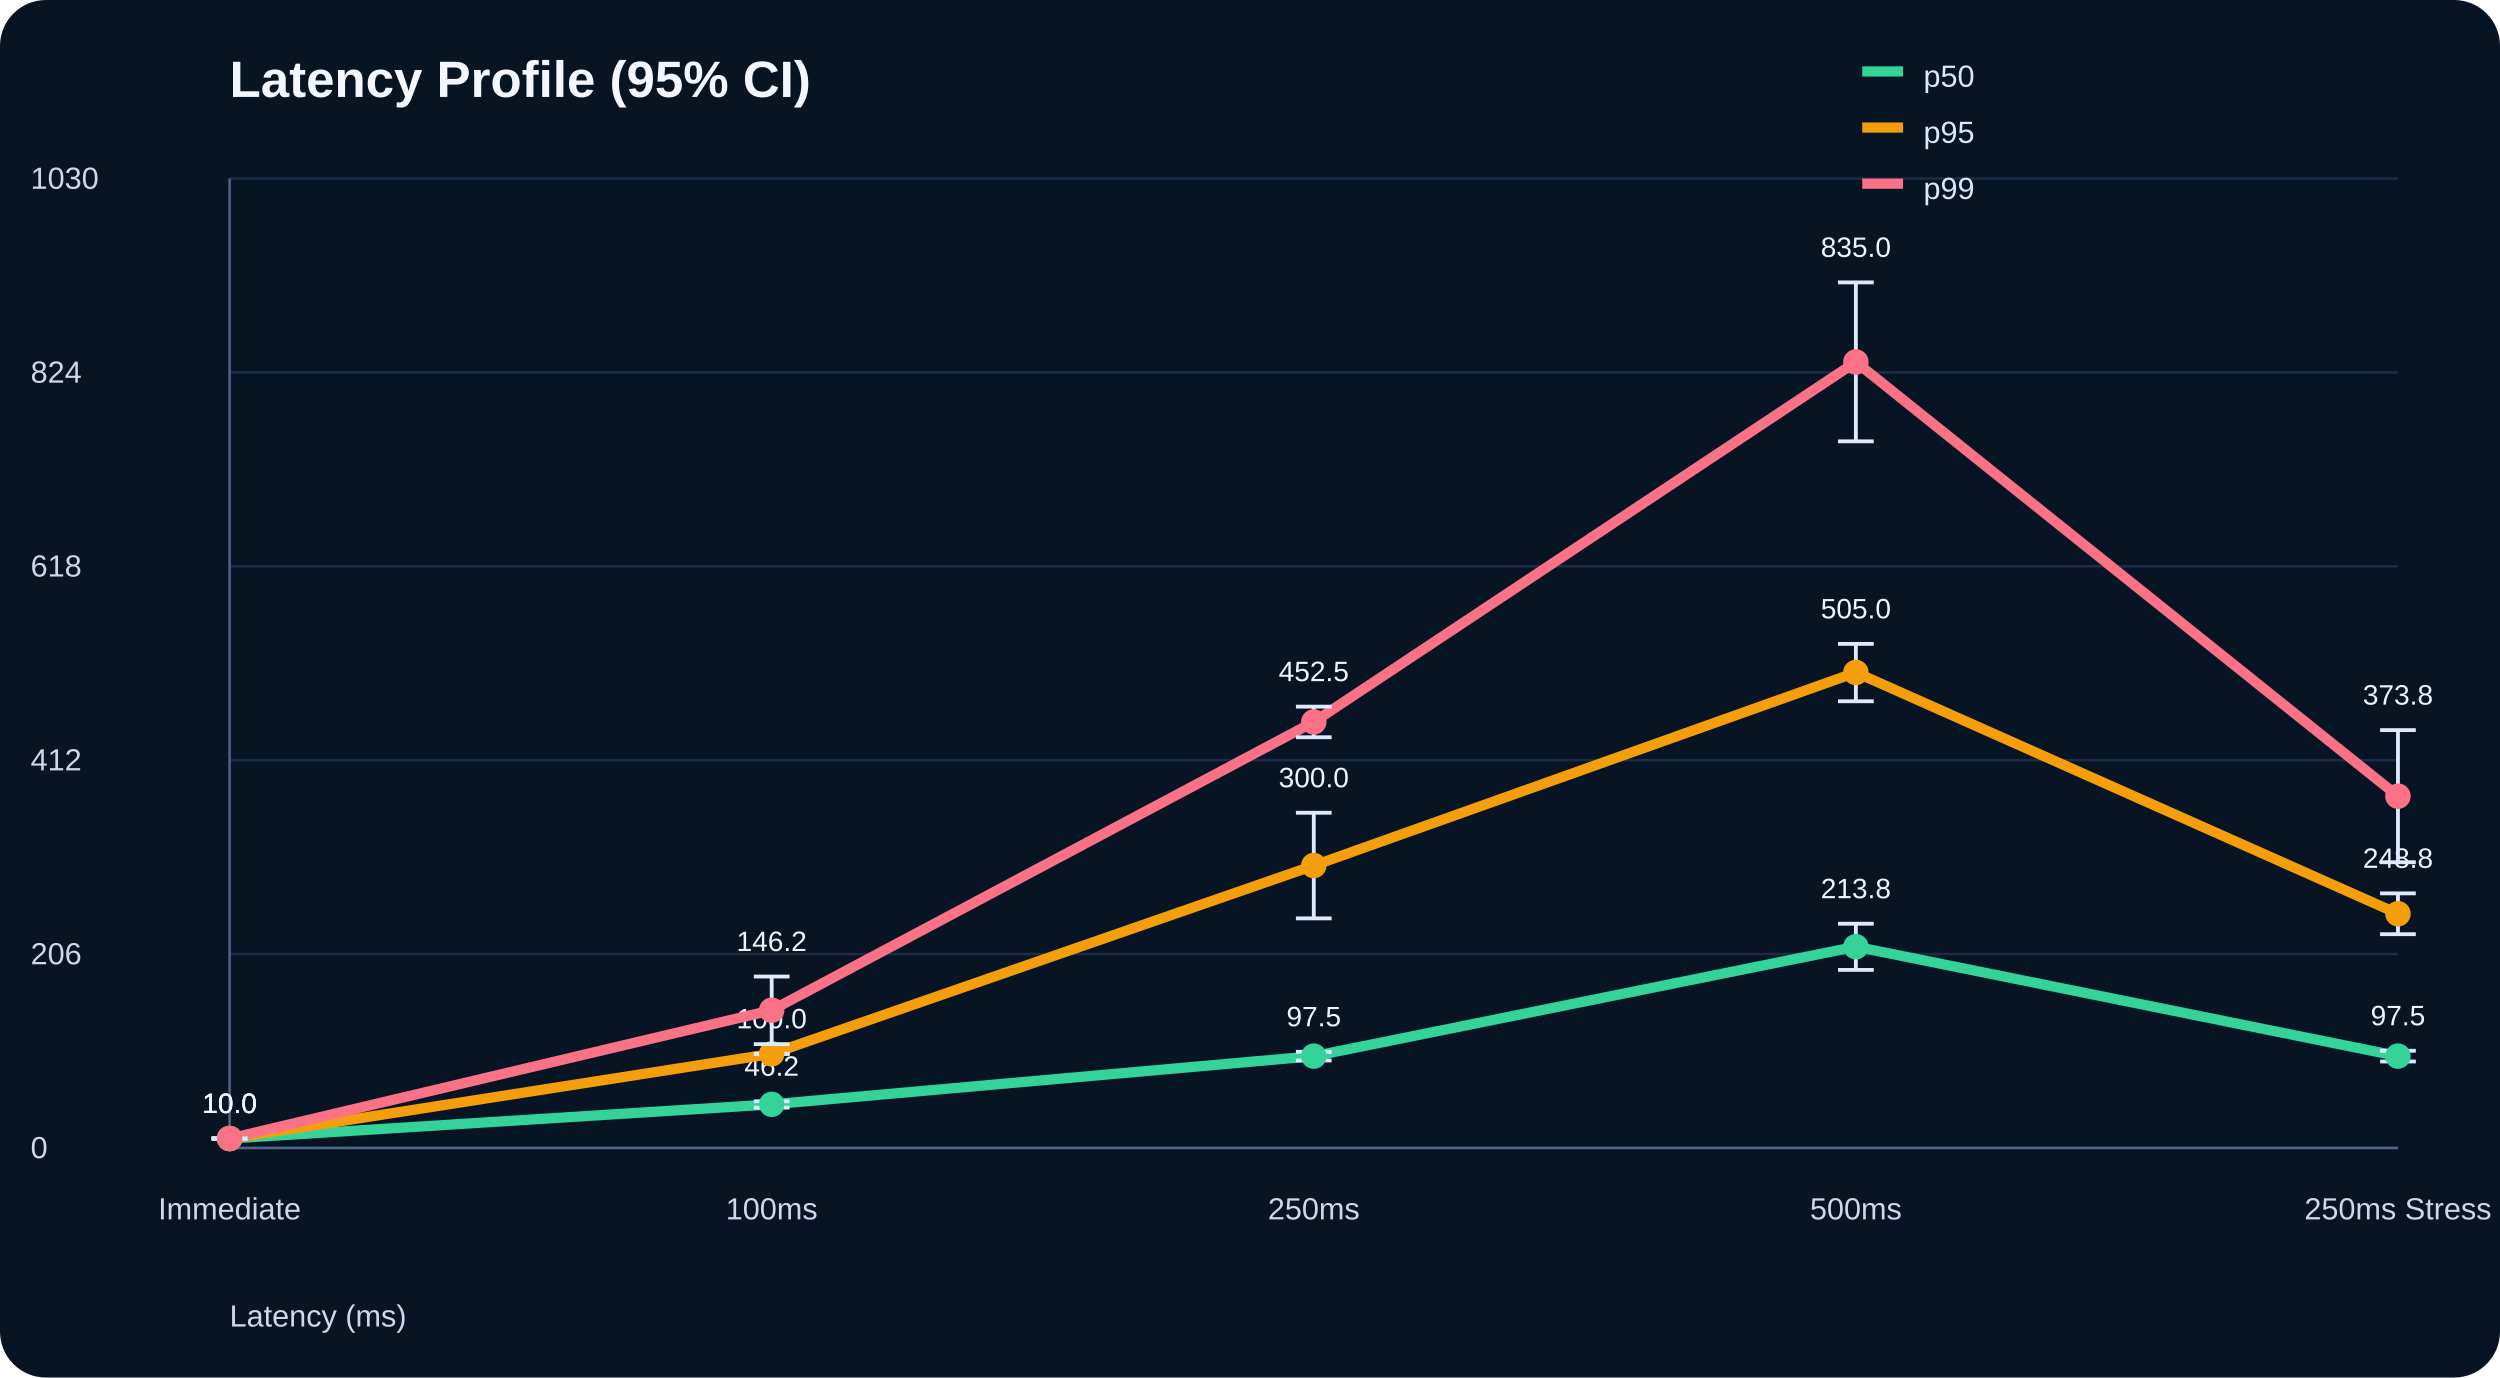
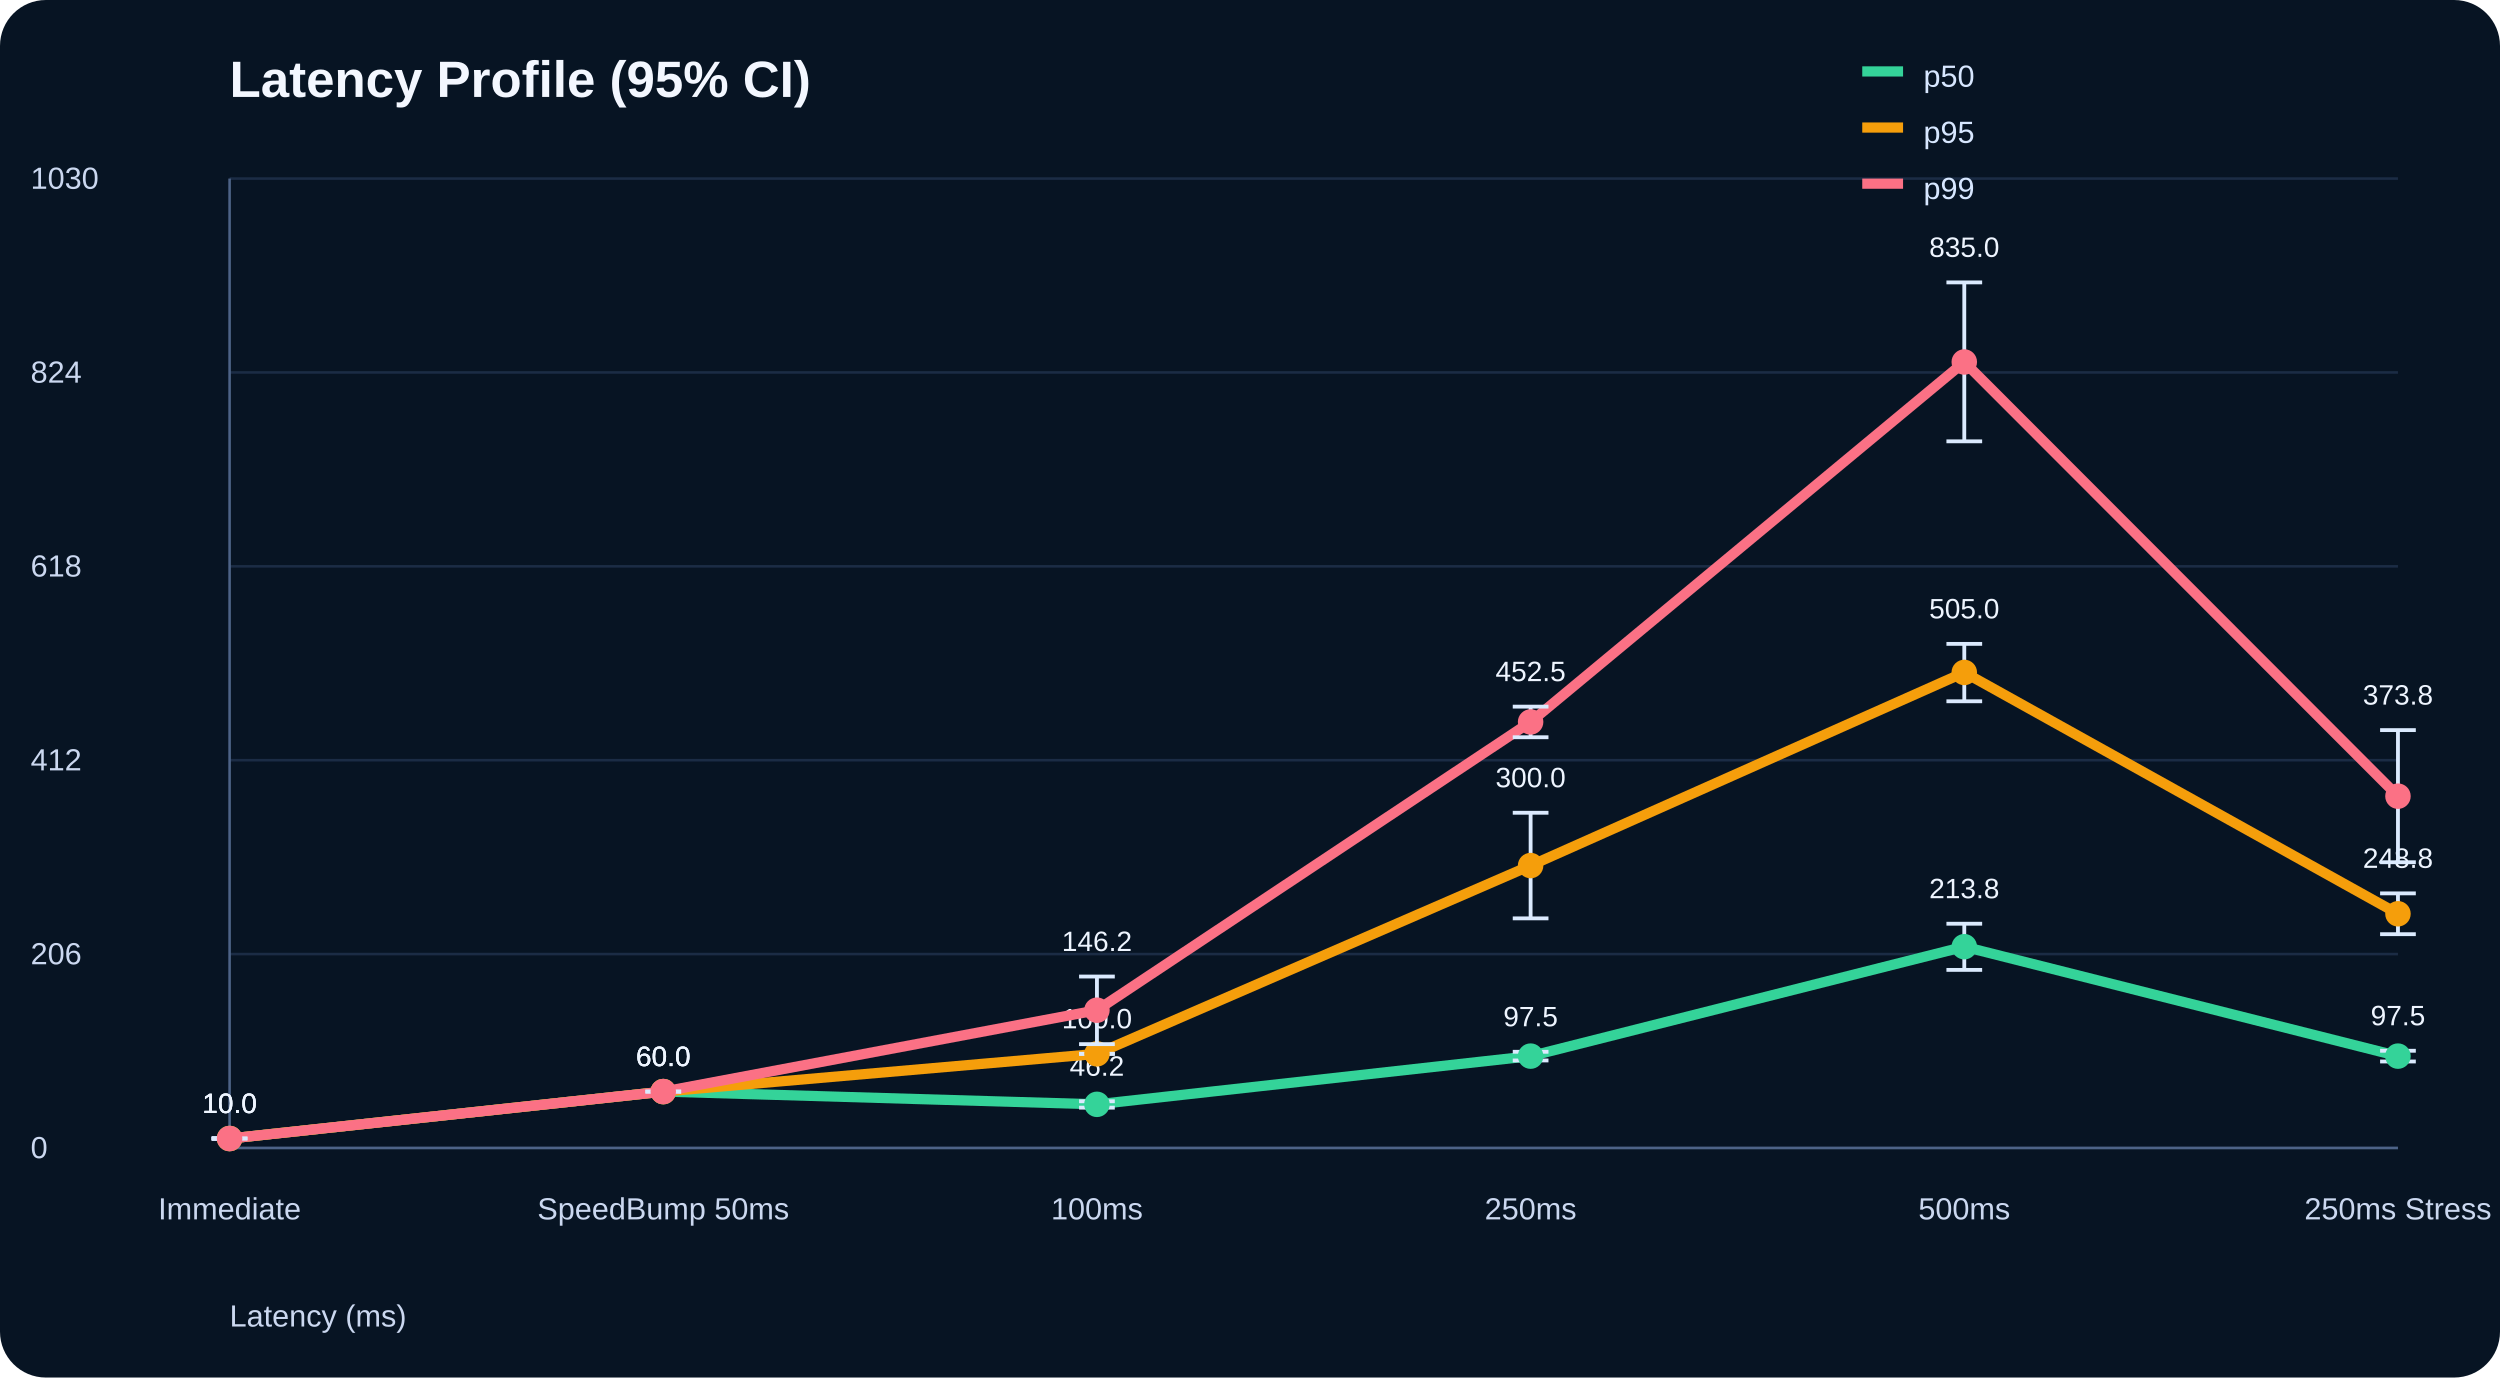
<svg xmlns="http://www.w3.org/2000/svg" width="980" height="540" viewBox="0 0 980 540" role="img">
  <style>.title{font:700 20px Arial; fill:#f3f7ff;}.label{font:12px Arial; fill:#cbd8f0;}.value{font:11px Arial; fill:#eef5ff;}.axis{stroke:#4d6387; stroke-width:1;}.grid{stroke:#20324d; stroke-width:1; opacity:.8;}.legend{font:12px Arial; fill:#d7e7ff;}.bg{fill:#071423;}.err{stroke:#dbeafe; stroke-width:1.5;}</style>
  <rect class="bg" x="0" y="0" width="980" height="540" rx="18" />
  <text class="title" x="90" y="38">Latency Profile (95% CI)</text>
  <text class="label" x="90" y="520">Latency (ms)</text>
  <line class="grid" x1="90" y1="70.0" x2="940" y2="70.0" />
  <text class="label" x="12" y="74.0">1030</text>
  <line class="grid" x1="90" y1="146.0" x2="940" y2="146.0" />
  <text class="label" x="12" y="150.0">824</text>
  <line class="grid" x1="90" y1="222.0" x2="940" y2="222.0" />
  <text class="label" x="12" y="226.0">618</text>
  <line class="grid" x1="90" y1="298.0" x2="940" y2="298.0" />
  <text class="label" x="12" y="302.0">412</text>
  <line class="grid" x1="90" y1="374.0" x2="940" y2="374.0" />
  <text class="label" x="12" y="378.0">206</text>
  <line class="grid" x1="90" y1="450.0" x2="940" y2="450.0" />
  <text class="label" x="12" y="454.0">0</text>
  <line class="axis" x1="90" y1="70" x2="90" y2="450" />
  <line class="axis" x1="90" y1="450" x2="940" y2="450" />
  <text class="label" x="90.0" y="478" text-anchor="middle">Immediate</text>
-   <text class="label" x="302.5" y="478" text-anchor="middle">100ms</text>
-   <text class="label" x="515.0" y="478" text-anchor="middle">250ms</text>
-   <text class="label" x="727.5" y="478" text-anchor="middle">500ms</text>
+   <text class="label" x="260.0" y="478" text-anchor="middle">SpeedBump 50ms</text>
+   <text class="label" x="430.0" y="478" text-anchor="middle">100ms</text>
+   <text class="label" x="600.0" y="478" text-anchor="middle">250ms</text>
+   <text class="label" x="770.0" y="478" text-anchor="middle">500ms</text>
  <text class="label" x="940.0" y="478" text-anchor="middle">250ms Stress</text>
-   <polyline fill="none" stroke="#34d399" stroke-width="4" points="90.0,446.3 302.5,432.9 515.0,414.0 727.5,371.1 940.0,414.0" />
+   <polyline fill="none" stroke="#34d399" stroke-width="4" points="90.0,446.3 260.0,427.9 430.0,432.9 600.0,414.0 770.0,371.1 940.0,414.0" />
  <line class="err" x1="90.0" y1="446.3" x2="90.0" y2="446.3" />
  <line class="err" x1="83.0" y1="446.3" x2="97.0" y2="446.3" />
  <line class="err" x1="83.0" y1="446.3" x2="97.0" y2="446.3" />
  <circle cx="90.0" cy="446.3" r="5" fill="#34d399" />
  <text class="value" x="90.0" y="436.3" text-anchor="middle">10.0</text>
-   <line class="err" x1="302.5" y1="431.7" x2="302.5" y2="434.2" />
-   <line class="err" x1="295.5" y1="431.7" x2="309.5" y2="431.7" />
-   <line class="err" x1="295.5" y1="434.2" x2="309.5" y2="434.2" />
-   <circle cx="302.5" cy="432.9" r="5" fill="#34d399" />
-   <text class="value" x="302.5" y="421.7" text-anchor="middle">46.2</text>
-   <line class="err" x1="515.0" y1="412.3" x2="515.0" y2="415.7" />
-   <line class="err" x1="508.0" y1="412.3" x2="522.0" y2="412.3" />
-   <line class="err" x1="508.0" y1="415.7" x2="522.0" y2="415.7" />
-   <circle cx="515.0" cy="414.0" r="5" fill="#34d399" />
-   <text class="value" x="515.0" y="402.3" text-anchor="middle">97.5</text>
-   <line class="err" x1="727.5" y1="362.1" x2="727.5" y2="380.2" />
-   <line class="err" x1="720.5" y1="362.1" x2="734.5" y2="362.1" />
-   <line class="err" x1="720.5" y1="380.2" x2="734.5" y2="380.2" />
-   <circle cx="727.5" cy="371.1" r="5" fill="#34d399" />
-   <text class="value" x="727.5" y="352.1" text-anchor="middle">213.8</text>
+   <line class="err" x1="260.0" y1="427.9" x2="260.0" y2="427.9" />
+   <line class="err" x1="253.0" y1="427.9" x2="267.0" y2="427.9" />
+   <line class="err" x1="253.0" y1="427.9" x2="267.0" y2="427.9" />
+   <circle cx="260.0" cy="427.9" r="5" fill="#34d399" />
+   <text class="value" x="260.0" y="417.9" text-anchor="middle">60.0</text>
+   <line class="err" x1="430.0" y1="431.7" x2="430.0" y2="434.2" />
+   <line class="err" x1="423.0" y1="431.7" x2="437.0" y2="431.7" />
+   <line class="err" x1="423.0" y1="434.2" x2="437.0" y2="434.2" />
+   <circle cx="430.0" cy="432.9" r="5" fill="#34d399" />
+   <text class="value" x="430.0" y="421.7" text-anchor="middle">46.2</text>
+   <line class="err" x1="600.0" y1="412.3" x2="600.0" y2="415.7" />
+   <line class="err" x1="593.0" y1="412.3" x2="607.0" y2="412.3" />
+   <line class="err" x1="593.0" y1="415.7" x2="607.0" y2="415.7" />
+   <circle cx="600.0" cy="414.0" r="5" fill="#34d399" />
+   <text class="value" x="600.0" y="402.3" text-anchor="middle">97.5</text>
+   <line class="err" x1="770.0" y1="362.1" x2="770.0" y2="380.2" />
+   <line class="err" x1="763.0" y1="362.1" x2="777.0" y2="362.1" />
+   <line class="err" x1="763.0" y1="380.2" x2="777.0" y2="380.2" />
+   <circle cx="770.0" cy="371.1" r="5" fill="#34d399" />
+   <text class="value" x="770.0" y="352.1" text-anchor="middle">213.8</text>
  <line class="err" x1="940.0" y1="411.9" x2="940.0" y2="416.1" />
  <line class="err" x1="933.0" y1="411.9" x2="947.0" y2="411.9" />
  <line class="err" x1="933.0" y1="416.1" x2="947.0" y2="416.1" />
  <circle cx="940.0" cy="414.0" r="5" fill="#34d399" />
  <text class="value" x="940.0" y="401.9" text-anchor="middle">97.5</text>
  <line x1="730" y1="28" x2="746" y2="28" stroke="#34d399" stroke-width="4" />
  <text class="legend" x="754" y="34">p50</text>
-   <polyline fill="none" stroke="#f59e0b" stroke-width="4" points="90.0,446.3 302.5,413.1 515.0,339.3 727.5,263.6 940.0,358.2" />
+   <polyline fill="none" stroke="#f59e0b" stroke-width="4" points="90.0,446.3 260.0,427.9 430.0,413.1 600.0,339.3 770.0,263.6 940.0,358.2" />
  <line class="err" x1="90.0" y1="446.3" x2="90.0" y2="446.3" />
  <line class="err" x1="83.0" y1="446.3" x2="97.0" y2="446.3" />
  <line class="err" x1="83.0" y1="446.3" x2="97.0" y2="446.3" />
  <circle cx="90.0" cy="446.3" r="5" fill="#f59e0b" />
  <text class="value" x="90.0" y="436.3" text-anchor="middle">10.0</text>
-   <line class="err" x1="302.5" y1="413.1" x2="302.5" y2="413.1" />
-   <line class="err" x1="295.5" y1="413.1" x2="309.5" y2="413.1" />
-   <line class="err" x1="295.5" y1="413.1" x2="309.5" y2="413.1" />
-   <circle cx="302.5" cy="413.1" r="5" fill="#f59e0b" />
-   <text class="value" x="302.5" y="403.1" text-anchor="middle">100.0</text>
-   <line class="err" x1="515.0" y1="318.6" x2="515.0" y2="360.0" />
-   <line class="err" x1="508.0" y1="318.6" x2="522.0" y2="318.6" />
-   <line class="err" x1="508.0" y1="360.0" x2="522.0" y2="360.0" />
-   <circle cx="515.0" cy="339.3" r="5" fill="#f59e0b" />
-   <text class="value" x="515.0" y="308.6" text-anchor="middle">300.0</text>
-   <line class="err" x1="727.5" y1="252.4" x2="727.5" y2="274.9" />
-   <line class="err" x1="720.5" y1="252.4" x2="734.5" y2="252.4" />
-   <line class="err" x1="720.5" y1="274.9" x2="734.5" y2="274.9" />
-   <circle cx="727.5" cy="263.6" r="5" fill="#f59e0b" />
-   <text class="value" x="727.5" y="242.4" text-anchor="middle">505.0</text>
+   <line class="err" x1="260.0" y1="427.9" x2="260.0" y2="427.9" />
+   <line class="err" x1="253.0" y1="427.9" x2="267.0" y2="427.9" />
+   <line class="err" x1="253.0" y1="427.9" x2="267.0" y2="427.9" />
+   <circle cx="260.0" cy="427.9" r="5" fill="#f59e0b" />
+   <text class="value" x="260.0" y="417.9" text-anchor="middle">60.0</text>
+   <line class="err" x1="430.0" y1="413.1" x2="430.0" y2="413.1" />
+   <line class="err" x1="423.0" y1="413.1" x2="437.0" y2="413.1" />
+   <line class="err" x1="423.0" y1="413.1" x2="437.0" y2="413.1" />
+   <circle cx="430.0" cy="413.1" r="5" fill="#f59e0b" />
+   <text class="value" x="430.0" y="403.1" text-anchor="middle">100.0</text>
+   <line class="err" x1="600.0" y1="318.6" x2="600.0" y2="360.0" />
+   <line class="err" x1="593.0" y1="318.6" x2="607.0" y2="318.6" />
+   <line class="err" x1="593.0" y1="360.0" x2="607.0" y2="360.0" />
+   <circle cx="600.0" cy="339.3" r="5" fill="#f59e0b" />
+   <text class="value" x="600.0" y="308.6" text-anchor="middle">300.0</text>
+   <line class="err" x1="770.0" y1="252.4" x2="770.0" y2="274.9" />
+   <line class="err" x1="763.0" y1="252.4" x2="777.0" y2="252.4" />
+   <line class="err" x1="763.0" y1="274.9" x2="777.0" y2="274.9" />
+   <circle cx="770.0" cy="263.6" r="5" fill="#f59e0b" />
+   <text class="value" x="770.0" y="242.4" text-anchor="middle">505.0</text>
  <line class="err" x1="940.0" y1="350.2" x2="940.0" y2="366.2" />
  <line class="err" x1="933.0" y1="350.2" x2="947.0" y2="350.2" />
  <line class="err" x1="933.0" y1="366.2" x2="947.0" y2="366.2" />
  <circle cx="940.0" cy="358.2" r="5" fill="#f59e0b" />
  <text class="value" x="940.0" y="340.2" text-anchor="middle">248.8</text>
  <line x1="730" y1="50" x2="746" y2="50" stroke="#f59e0b" stroke-width="4" />
  <text class="legend" x="754" y="56">p95</text>
-   <polyline fill="none" stroke="#fb7185" stroke-width="4" points="90.0,446.3 302.5,396.0 515.0,283.0 727.5,141.9 940.0,312.1" />
+   <polyline fill="none" stroke="#fb7185" stroke-width="4" points="90.0,446.3 260.0,427.9 430.0,396.0 600.0,283.0 770.0,141.9 940.0,312.1" />
  <line class="err" x1="90.0" y1="446.3" x2="90.0" y2="446.3" />
  <line class="err" x1="83.0" y1="446.3" x2="97.0" y2="446.3" />
  <line class="err" x1="83.0" y1="446.3" x2="97.0" y2="446.3" />
  <circle cx="90.0" cy="446.3" r="5" fill="#fb7185" />
  <text class="value" x="90.0" y="436.3" text-anchor="middle">10.0</text>
-   <line class="err" x1="302.5" y1="382.8" x2="302.5" y2="409.3" />
-   <line class="err" x1="295.5" y1="382.8" x2="309.5" y2="382.8" />
-   <line class="err" x1="295.5" y1="409.3" x2="309.5" y2="409.3" />
-   <circle cx="302.5" cy="396.0" r="5" fill="#fb7185" />
-   <text class="value" x="302.5" y="372.8" text-anchor="middle">146.2</text>
-   <line class="err" x1="515.0" y1="277.0" x2="515.0" y2="289.0" />
-   <line class="err" x1="508.0" y1="277.0" x2="522.0" y2="277.0" />
-   <line class="err" x1="508.0" y1="289.0" x2="522.0" y2="289.0" />
-   <circle cx="515.0" cy="283.0" r="5" fill="#fb7185" />
-   <text class="value" x="515.0" y="267.0" text-anchor="middle">452.5</text>
-   <line class="err" x1="727.5" y1="110.7" x2="727.5" y2="173.0" />
-   <line class="err" x1="720.5" y1="110.7" x2="734.5" y2="110.7" />
-   <line class="err" x1="720.5" y1="173.0" x2="734.5" y2="173.0" />
-   <circle cx="727.5" cy="141.9" r="5" fill="#fb7185" />
-   <text class="value" x="727.5" y="100.7" text-anchor="middle">835.0</text>
+   <line class="err" x1="260.0" y1="427.9" x2="260.0" y2="427.9" />
+   <line class="err" x1="253.0" y1="427.9" x2="267.0" y2="427.9" />
+   <line class="err" x1="253.0" y1="427.9" x2="267.0" y2="427.9" />
+   <circle cx="260.0" cy="427.9" r="5" fill="#fb7185" />
+   <text class="value" x="260.0" y="417.9" text-anchor="middle">60.0</text>
+   <line class="err" x1="430.0" y1="382.8" x2="430.0" y2="409.3" />
+   <line class="err" x1="423.0" y1="382.8" x2="437.0" y2="382.8" />
+   <line class="err" x1="423.0" y1="409.3" x2="437.0" y2="409.3" />
+   <circle cx="430.0" cy="396.0" r="5" fill="#fb7185" />
+   <text class="value" x="430.0" y="372.8" text-anchor="middle">146.2</text>
+   <line class="err" x1="600.0" y1="277.0" x2="600.0" y2="289.0" />
+   <line class="err" x1="593.0" y1="277.0" x2="607.0" y2="277.0" />
+   <line class="err" x1="593.0" y1="289.0" x2="607.0" y2="289.0" />
+   <circle cx="600.0" cy="283.0" r="5" fill="#fb7185" />
+   <text class="value" x="600.0" y="267.0" text-anchor="middle">452.5</text>
+   <line class="err" x1="770.0" y1="110.7" x2="770.0" y2="173.0" />
+   <line class="err" x1="763.0" y1="110.7" x2="777.0" y2="110.7" />
+   <line class="err" x1="763.0" y1="173.0" x2="777.0" y2="173.0" />
+   <circle cx="770.0" cy="141.9" r="5" fill="#fb7185" />
+   <text class="value" x="770.0" y="100.7" text-anchor="middle">835.0</text>
  <line class="err" x1="940.0" y1="286.2" x2="940.0" y2="338.0" />
  <line class="err" x1="933.0" y1="286.2" x2="947.0" y2="286.2" />
  <line class="err" x1="933.0" y1="338.0" x2="947.0" y2="338.0" />
  <circle cx="940.0" cy="312.1" r="5" fill="#fb7185" />
  <text class="value" x="940.0" y="276.2" text-anchor="middle">373.8</text>
  <line x1="730" y1="72" x2="746" y2="72" stroke="#fb7185" stroke-width="4" />
  <text class="legend" x="754" y="78">p99</text>
</svg>
